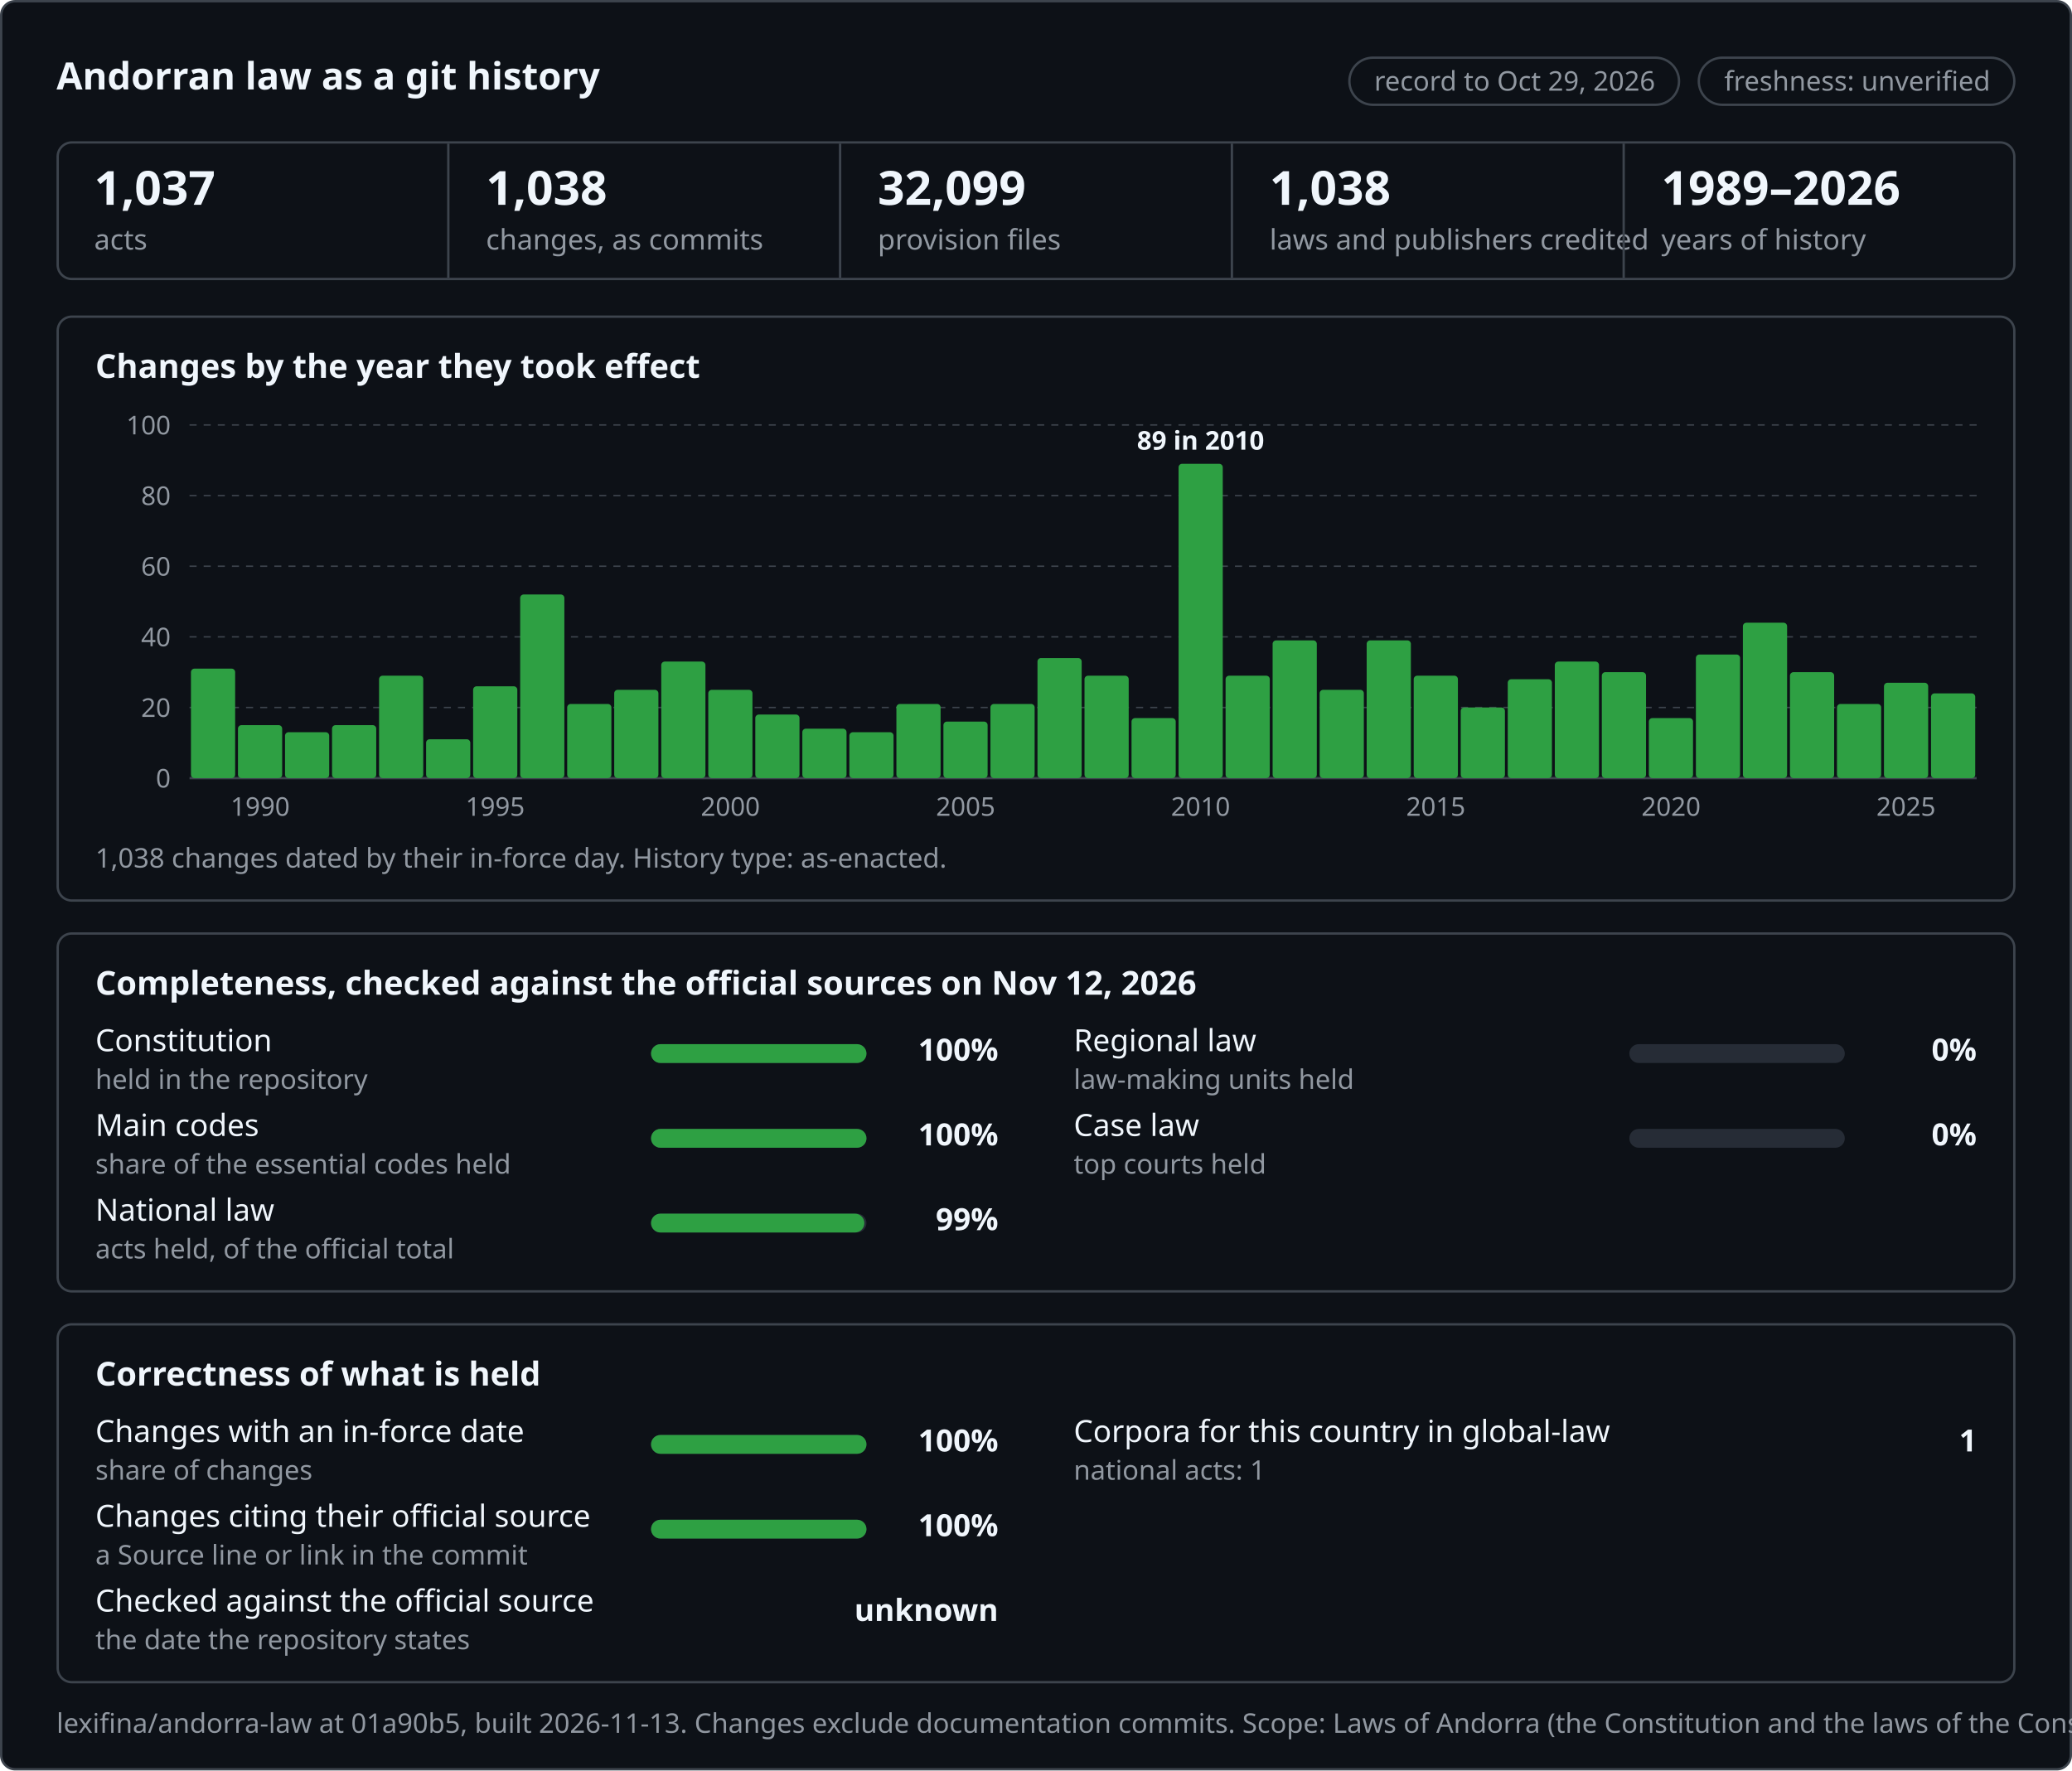
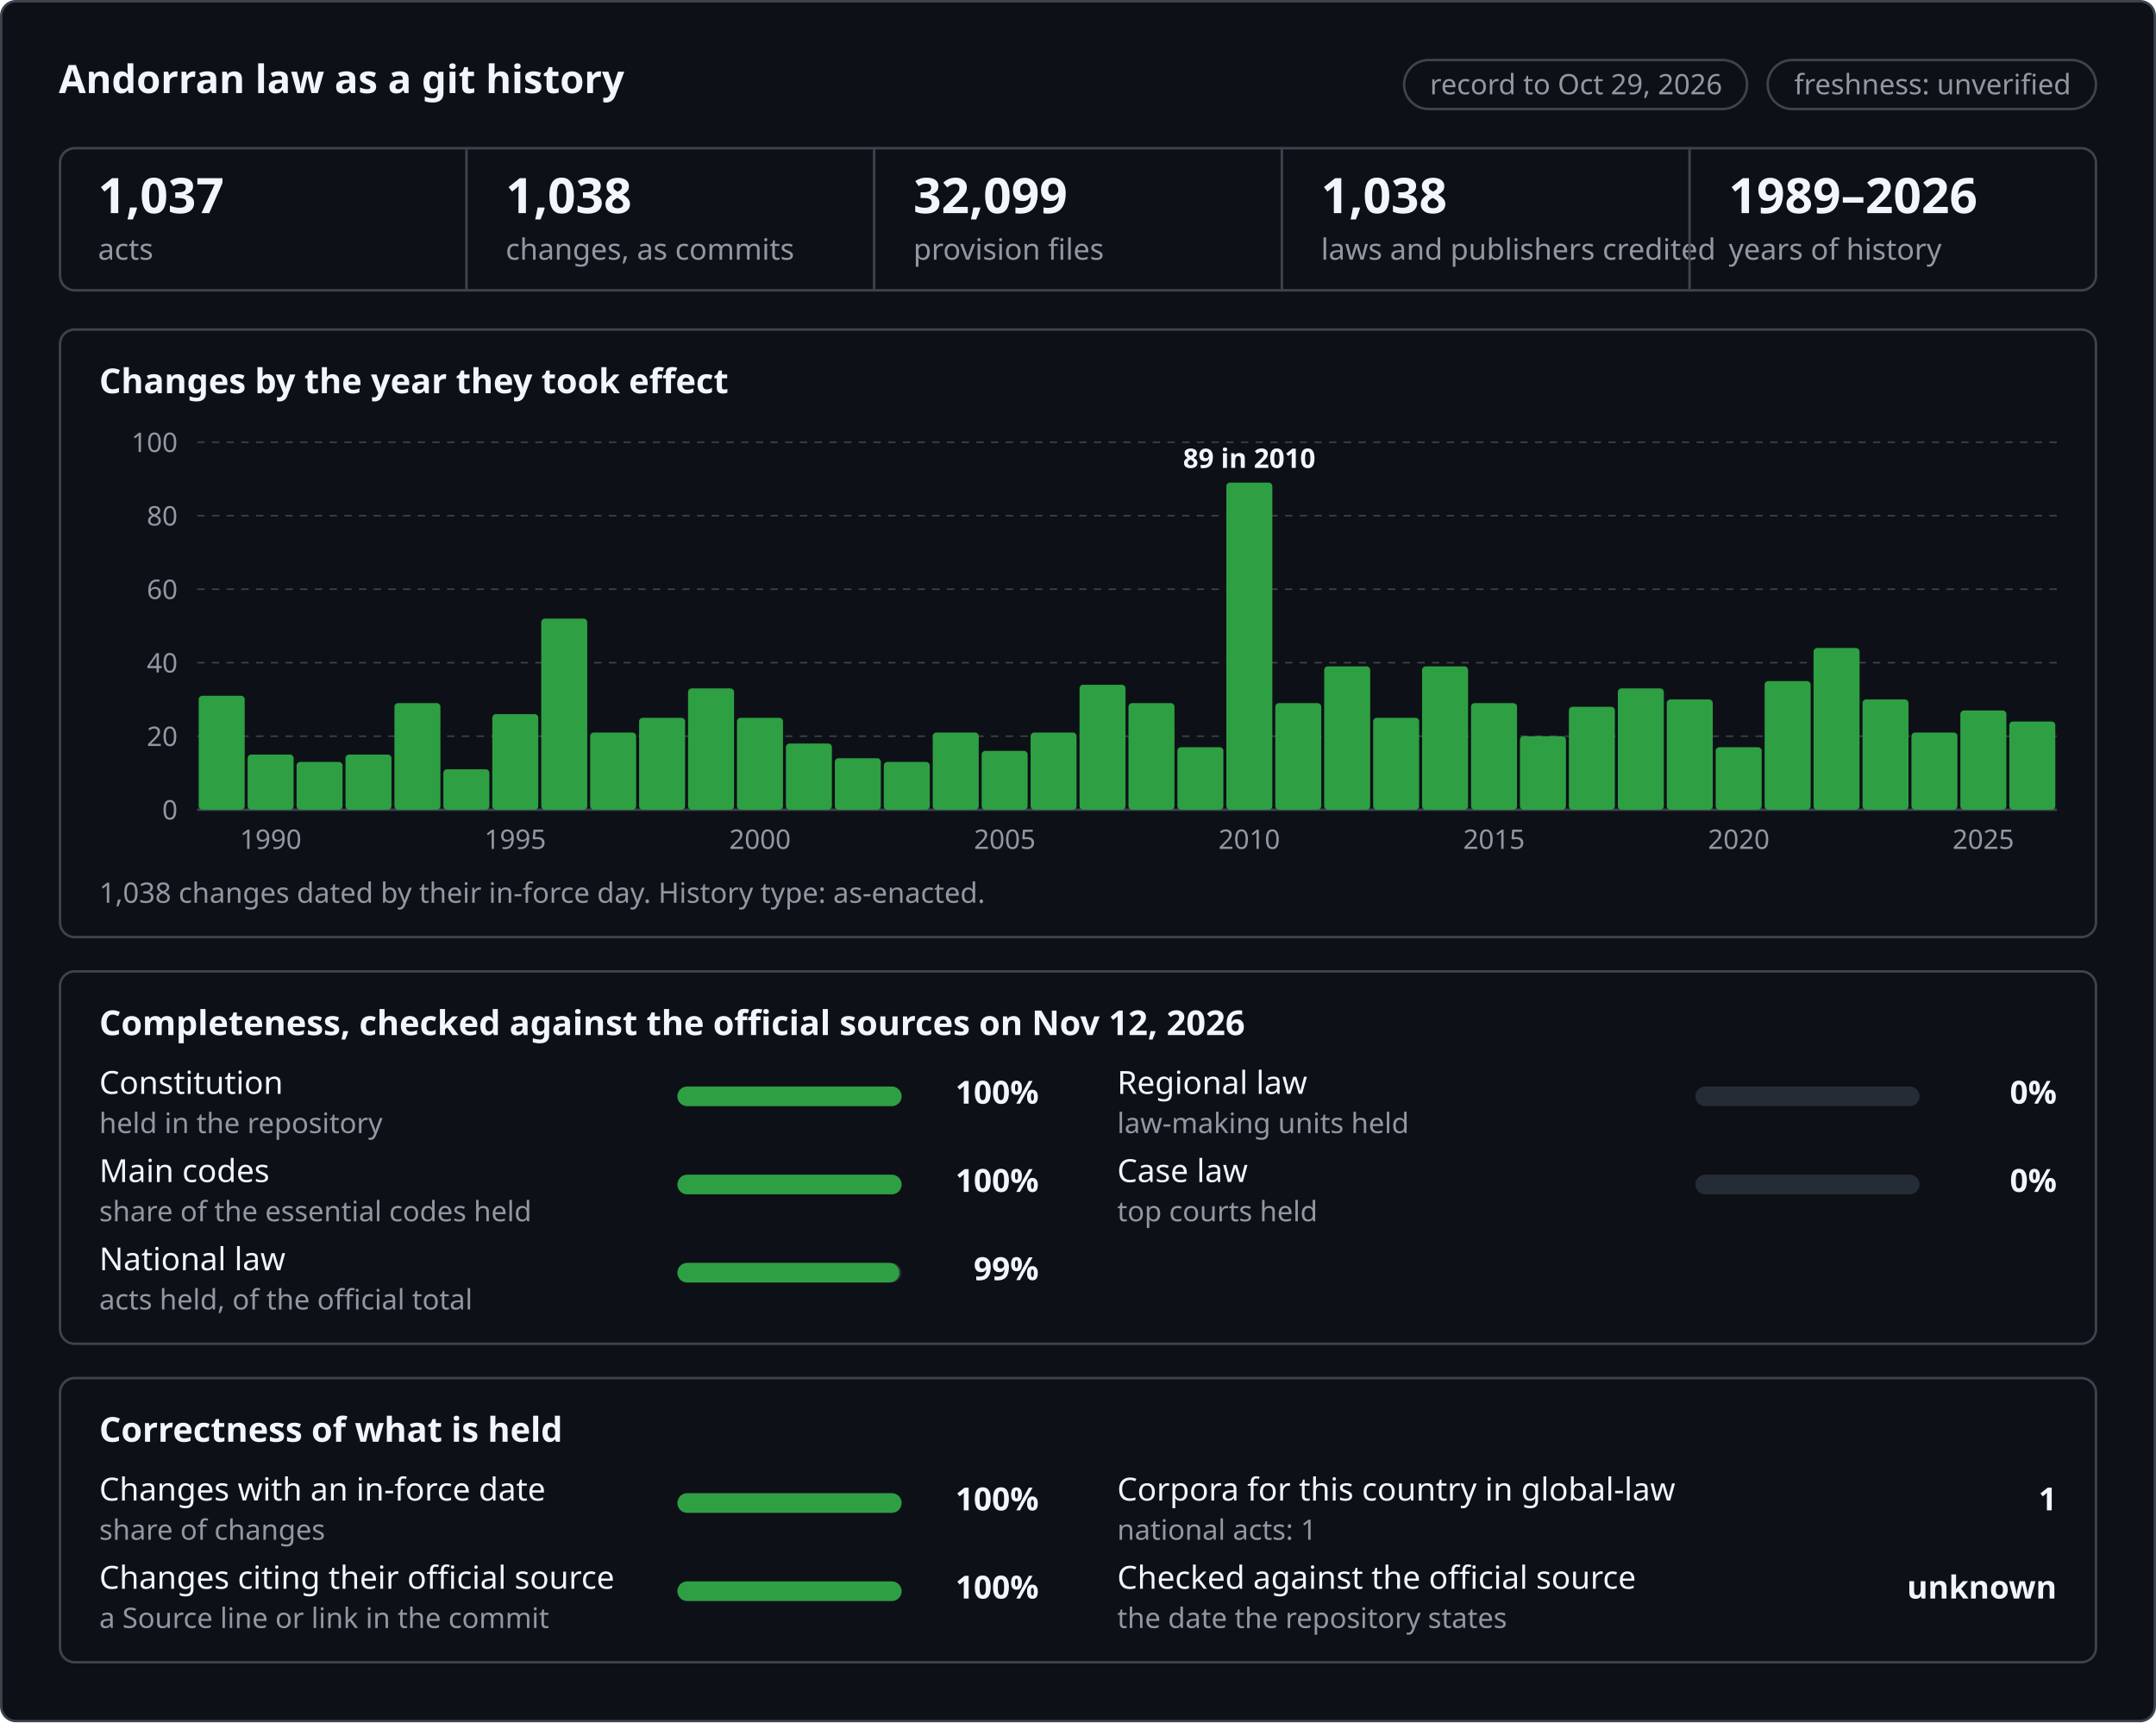
- <svg xmlns="http://www.w3.org/2000/svg" width="880" height="752" viewBox="0 0 880 752" font-family="-apple-system,BlinkMacSystemFont,Segoe UI,Noto Sans,Helvetica,Arial,sans-serif">
-   <rect x="0.5" y="0.5" width="879" height="751" rx="6" fill="#0d1117" stroke="#3d444d" />
+ <svg xmlns="http://www.w3.org/2000/svg" width="880" height="703" viewBox="0 0 880 703" font-family="-apple-system,BlinkMacSystemFont,Segoe UI,Noto Sans,Helvetica,Arial,sans-serif">
+   <rect x="0.5" y="0.5" width="879" height="702" rx="6" fill="#0d1117" stroke="#3d444d" />
  <text x="24" y="38" font-size="16" font-weight="600" fill="#f0f6fc">Andorran law as a git history</text>
  <rect x="573.1" y="24.5" width="140" height="20" rx="10" fill="none" stroke="#3d444d" />
  <text x="643.3" y="38.5" font-size="11.5" font-weight="500" text-anchor="middle" fill="#9198a1">record to Oct 29, 2026</text>
  <rect x="721.5" y="24.5" width="134" height="20" rx="10" fill="none" stroke="#3d444d" />
  <text x="788.8" y="38.5" font-size="11.5" font-weight="500" text-anchor="middle" fill="#9198a1">freshness: unverified</text>
  <rect x="24.5" y="60.5" width="831" height="58" rx="6" fill="#0d1117" stroke="#3d444d" />
  <text x="40.0" y="87" font-size="20" font-weight="600" fill="#f0f6fc">1,037</text>
  <text x="40.0" y="106" font-size="12" fill="#9198a1">acts</text>
  <line x1="190.4" y1="61" x2="190.4" y2="118" stroke="#3d444d" />
  <text x="206.4" y="87" font-size="20" font-weight="600" fill="#f0f6fc">1,038</text>
  <text x="206.4" y="106" font-size="12" fill="#9198a1">changes, as commits</text>
  <line x1="356.8" y1="61" x2="356.8" y2="118" stroke="#3d444d" />
  <text x="372.8" y="87" font-size="20" font-weight="600" fill="#f0f6fc">32,099</text>
  <text x="372.8" y="106" font-size="12" fill="#9198a1">provision files</text>
  <line x1="523.2" y1="61" x2="523.2" y2="118" stroke="#3d444d" />
  <text x="539.2" y="87" font-size="20" font-weight="600" fill="#f0f6fc">1,038</text>
  <text x="539.2" y="106" font-size="12" fill="#9198a1" textLength="142" lengthAdjust="spacingAndGlyphs">laws and publishers credited</text>
  <line x1="689.6" y1="61" x2="689.6" y2="118" stroke="#3d444d" />
  <text x="705.6" y="87" font-size="20" font-weight="600" fill="#f0f6fc">1989–2026</text>
  <text x="705.6" y="106" font-size="12" fill="#9198a1">years of history</text>
  <rect x="24.5" y="134.5" width="831" height="248" rx="6" fill="#0d1117" stroke="#3d444d" />
  <text x="40.5" y="160.5" font-size="14" font-weight="600" fill="#f0f6fc">Changes by the year they took effect</text>
  <line x1="80.5" y1="330.5" x2="839.5" y2="330.5" stroke="#3d444d" stroke-width="1" />
  <text x="72.5" y="334.5" font-size="11" text-anchor="end" fill="#9198a1">0</text>
  <line x1="80.5" y1="300.5" x2="839.5" y2="300.5" stroke="#3d444d" stroke-width="0.6" stroke-dasharray="3 3" />
  <text x="72.5" y="304.5" font-size="11" text-anchor="end" fill="#9198a1">20</text>
  <line x1="80.5" y1="270.5" x2="839.5" y2="270.5" stroke="#3d444d" stroke-width="0.6" stroke-dasharray="3 3" />
  <text x="72.5" y="274.5" font-size="11" text-anchor="end" fill="#9198a1">40</text>
  <line x1="80.5" y1="240.5" x2="839.5" y2="240.5" stroke="#3d444d" stroke-width="0.6" stroke-dasharray="3 3" />
  <text x="72.5" y="244.5" font-size="11" text-anchor="end" fill="#9198a1">60</text>
  <line x1="80.5" y1="210.5" x2="839.5" y2="210.5" stroke="#3d444d" stroke-width="0.6" stroke-dasharray="3 3" />
  <text x="72.5" y="214.5" font-size="11" text-anchor="end" fill="#9198a1">80</text>
  <line x1="80.5" y1="180.5" x2="839.5" y2="180.5" stroke="#3d444d" stroke-width="0.6" stroke-dasharray="3 3" />
  <text x="72.5" y="184.5" font-size="11" text-anchor="end" fill="#9198a1">100</text>
  <rect x="81.10" y="284.0" width="18.77" height="46.5" rx="1.5" fill="#2ea043" />
  <rect x="101.07" y="308.0" width="18.77" height="22.5" rx="1.5" fill="#2ea043" />
  <text x="110.5" y="346.5" font-size="11" text-anchor="middle" fill="#9198a1">1990</text>
  <rect x="121.05" y="311.0" width="18.77" height="19.5" rx="1.5" fill="#2ea043" />
  <rect x="141.02" y="308.0" width="18.77" height="22.5" rx="1.5" fill="#2ea043" />
  <rect x="160.99" y="287.0" width="18.77" height="43.5" rx="1.5" fill="#2ea043" />
  <rect x="180.97" y="314.0" width="18.77" height="16.5" rx="1.5" fill="#2ea043" />
  <rect x="200.94" y="291.5" width="18.77" height="39.0" rx="1.5" fill="#2ea043" />
  <text x="210.3" y="346.5" font-size="11" text-anchor="middle" fill="#9198a1">1995</text>
  <rect x="220.92" y="252.5" width="18.77" height="78.0" rx="1.5" fill="#2ea043" />
  <rect x="240.89" y="299.0" width="18.77" height="31.5" rx="1.5" fill="#2ea043" />
  <rect x="260.86" y="293.0" width="18.77" height="37.5" rx="1.5" fill="#2ea043" />
  <rect x="280.84" y="281.0" width="18.77" height="49.5" rx="1.5" fill="#2ea043" />
  <rect x="300.81" y="293.0" width="18.77" height="37.5" rx="1.5" fill="#2ea043" />
  <text x="310.2" y="346.5" font-size="11" text-anchor="middle" fill="#9198a1">2000</text>
  <rect x="320.78" y="303.5" width="18.77" height="27.0" rx="1.5" fill="#2ea043" />
  <rect x="340.76" y="309.5" width="18.77" height="21.0" rx="1.5" fill="#2ea043" />
  <rect x="360.73" y="311.0" width="18.77" height="19.5" rx="1.5" fill="#2ea043" />
  <rect x="380.71" y="299.0" width="18.77" height="31.5" rx="1.5" fill="#2ea043" />
  <rect x="400.68" y="306.5" width="18.77" height="24.0" rx="1.5" fill="#2ea043" />
  <text x="410.1" y="346.5" font-size="11" text-anchor="middle" fill="#9198a1">2005</text>
  <rect x="420.65" y="299.0" width="18.77" height="31.5" rx="1.5" fill="#2ea043" />
  <rect x="440.63" y="279.5" width="18.77" height="51.0" rx="1.5" fill="#2ea043" />
  <rect x="460.60" y="287.0" width="18.77" height="43.5" rx="1.5" fill="#2ea043" />
  <rect x="480.57" y="305.0" width="18.77" height="25.5" rx="1.5" fill="#2ea043" />
  <rect x="500.55" y="197.0" width="18.77" height="133.5" rx="1.5" fill="#2ea043" />
  <text x="509.9" y="346.5" font-size="11" text-anchor="middle" fill="#9198a1">2010</text>
  <text x="509.9" y="191.0" font-size="11" font-weight="600" text-anchor="middle" fill="#f0f6fc">89 in 2010</text>
  <rect x="520.52" y="287.0" width="18.77" height="43.5" rx="1.5" fill="#2ea043" />
  <rect x="540.49" y="272.0" width="18.77" height="58.5" rx="1.5" fill="#2ea043" />
  <rect x="560.47" y="293.0" width="18.77" height="37.5" rx="1.5" fill="#2ea043" />
  <rect x="580.44" y="272.0" width="18.77" height="58.5" rx="1.5" fill="#2ea043" />
  <rect x="600.42" y="287.0" width="18.77" height="43.5" rx="1.5" fill="#2ea043" />
  <text x="609.8" y="346.5" font-size="11" text-anchor="middle" fill="#9198a1">2015</text>
  <rect x="620.39" y="300.5" width="18.77" height="30.0" rx="1.5" fill="#2ea043" />
  <rect x="640.36" y="288.5" width="18.77" height="42.0" rx="1.5" fill="#2ea043" />
  <rect x="660.34" y="281.0" width="18.77" height="49.5" rx="1.5" fill="#2ea043" />
  <rect x="680.31" y="285.5" width="18.77" height="45.0" rx="1.5" fill="#2ea043" />
  <rect x="700.28" y="305.0" width="18.77" height="25.5" rx="1.5" fill="#2ea043" />
  <text x="709.7" y="346.5" font-size="11" text-anchor="middle" fill="#9198a1">2020</text>
  <rect x="720.26" y="278.0" width="18.77" height="52.5" rx="1.5" fill="#2ea043" />
  <rect x="740.23" y="264.5" width="18.77" height="66.0" rx="1.5" fill="#2ea043" />
  <rect x="760.21" y="285.5" width="18.77" height="45.0" rx="1.5" fill="#2ea043" />
  <rect x="780.18" y="299.0" width="18.77" height="31.5" rx="1.5" fill="#2ea043" />
  <rect x="800.15" y="290.0" width="18.77" height="40.5" rx="1.5" fill="#2ea043" />
  <text x="809.5" y="346.5" font-size="11" text-anchor="middle" fill="#9198a1">2025</text>
  <rect x="820.13" y="294.5" width="18.77" height="36.0" rx="1.5" fill="#2ea043" />
  <text x="40.5" y="368.5" font-size="11.5" fill="#9198a1">1,038 changes dated by their in-force day. History type: as-enacted.</text>
  <rect x="24.5" y="396.5" width="831" height="152" rx="6" fill="#0d1117" stroke="#3d444d" />
  <text x="40.5" y="422.5" font-size="14" font-weight="600" fill="#f0f6fc">Completeness, checked against the official sources on Nov 12, 2026</text>
  <text x="40.5" y="446.5" font-size="13" fill="#f0f6fc">Constitution</text>
  <text x="40.5" y="462.5" font-size="11.5" fill="#9198a1">held in the repository</text>
  <g>
    <rect x="276.5" y="443.5" width="91.5" height="8" rx="4" fill="#262c36" />
    <rect x="276.5" y="443.5" width="91.5" height="8" rx="4" fill="#2ea043" />
  </g>
  <text x="424.0" y="450.5" font-size="13" font-weight="600" text-anchor="end" fill="#f0f6fc">100%</text>
  <text x="40.5" y="482.5" font-size="13" fill="#f0f6fc">Main codes</text>
  <text x="40.5" y="498.5" font-size="11.5" fill="#9198a1">share of the essential codes held</text>
  <g>
    <rect x="276.5" y="479.5" width="91.5" height="8" rx="4" fill="#262c36" />
    <rect x="276.5" y="479.5" width="91.5" height="8" rx="4" fill="#2ea043" />
  </g>
  <text x="424.0" y="486.5" font-size="13" font-weight="600" text-anchor="end" fill="#f0f6fc">100%</text>
  <text x="40.5" y="518.5" font-size="13" fill="#f0f6fc">National law</text>
  <text x="40.5" y="534.5" font-size="11.5" fill="#9198a1">acts held, of the official total</text>
  <g>
    <rect x="276.5" y="515.5" width="91.5" height="8" rx="4" fill="#262c36" />
    <rect x="276.5" y="515.5" width="90.6" height="8" rx="4" fill="#2ea043" />
  </g>
  <text x="424.0" y="522.5" font-size="13" font-weight="600" text-anchor="end" fill="#f0f6fc">99%</text>
  <text x="456.0" y="446.5" font-size="13" fill="#f0f6fc">Regional law</text>
  <text x="456.0" y="462.5" font-size="11.5" fill="#9198a1">law-making units held</text>
  <g>
    <rect x="692.0" y="443.5" width="91.5" height="8" rx="4" fill="#262c36" />
  </g>
  <text x="839.5" y="450.5" font-size="13" font-weight="600" text-anchor="end" fill="#f0f6fc">0%</text>
  <text x="456.0" y="482.5" font-size="13" fill="#f0f6fc">Case law</text>
  <text x="456.0" y="498.5" font-size="11.5" fill="#9198a1">top courts held</text>
  <g>
    <rect x="692.0" y="479.5" width="91.5" height="8" rx="4" fill="#262c36" />
  </g>
  <text x="839.5" y="486.5" font-size="13" font-weight="600" text-anchor="end" fill="#f0f6fc">0%</text>
-   <rect x="24.5" y="562.5" width="831" height="152" rx="6" fill="#0d1117" stroke="#3d444d" />
+   <rect x="24.5" y="562.5" width="831" height="116" rx="6" fill="#0d1117" stroke="#3d444d" />
  <text x="40.5" y="588.5" font-size="14" font-weight="600" fill="#f0f6fc">Correctness of what is held</text>
  <text x="40.5" y="612.5" font-size="13" fill="#f0f6fc">Changes with an in-force date</text>
  <text x="40.5" y="628.5" font-size="11.5" fill="#9198a1">share of changes</text>
  <g>
    <rect x="276.5" y="609.5" width="91.5" height="8" rx="4" fill="#262c36" />
    <rect x="276.5" y="609.5" width="91.5" height="8" rx="4" fill="#2ea043" />
  </g>
  <text x="424.0" y="616.5" font-size="13" font-weight="600" text-anchor="end" fill="#f0f6fc">100%</text>
  <text x="40.5" y="648.5" font-size="13" fill="#f0f6fc">Changes citing their official source</text>
  <text x="40.5" y="664.5" font-size="11.5" fill="#9198a1">a Source line or link in the commit</text>
  <g>
    <rect x="276.5" y="645.5" width="91.5" height="8" rx="4" fill="#262c36" />
    <rect x="276.5" y="645.5" width="91.5" height="8" rx="4" fill="#2ea043" />
  </g>
  <text x="424.0" y="652.5" font-size="13" font-weight="600" text-anchor="end" fill="#f0f6fc">100%</text>
-   <text x="40.5" y="684.5" font-size="13" fill="#f0f6fc">Checked against the official source</text>
-   <text x="40.5" y="700.5" font-size="11.5" fill="#9198a1">the date the repository states</text>
-   <text x="424.0" y="688.5" font-size="13" font-weight="600" text-anchor="end" fill="#f0f6fc">unknown</text>
  <text x="456.0" y="612.5" font-size="13" fill="#f0f6fc">Corpora for this country in global-law</text>
  <text x="456.0" y="628.5" font-size="11.5" fill="#9198a1">national acts: 1</text>
  <text x="839.5" y="616.5" font-size="13" font-weight="600" text-anchor="end" fill="#f0f6fc">1</text>
-   <text x="24" y="736" font-size="11.5" fill="#9198a1" textLength="832" lengthAdjust="spacingAndGlyphs">lexifina/andorra-law at 01a90b5, built 2026-11-13. Changes exclude documentation commits. Scope: Laws of Andorra (the Constitution and the laws of the Consell General), as…</text>
+   <text x="456.0" y="648.5" font-size="13" fill="#f0f6fc">Checked against the official source</text>
+   <text x="456.0" y="664.5" font-size="11.5" fill="#9198a1">the date the repository states</text>
+   <text x="839.5" y="652.5" font-size="13" font-weight="600" text-anchor="end" fill="#f0f6fc">unknown</text>
</svg>
